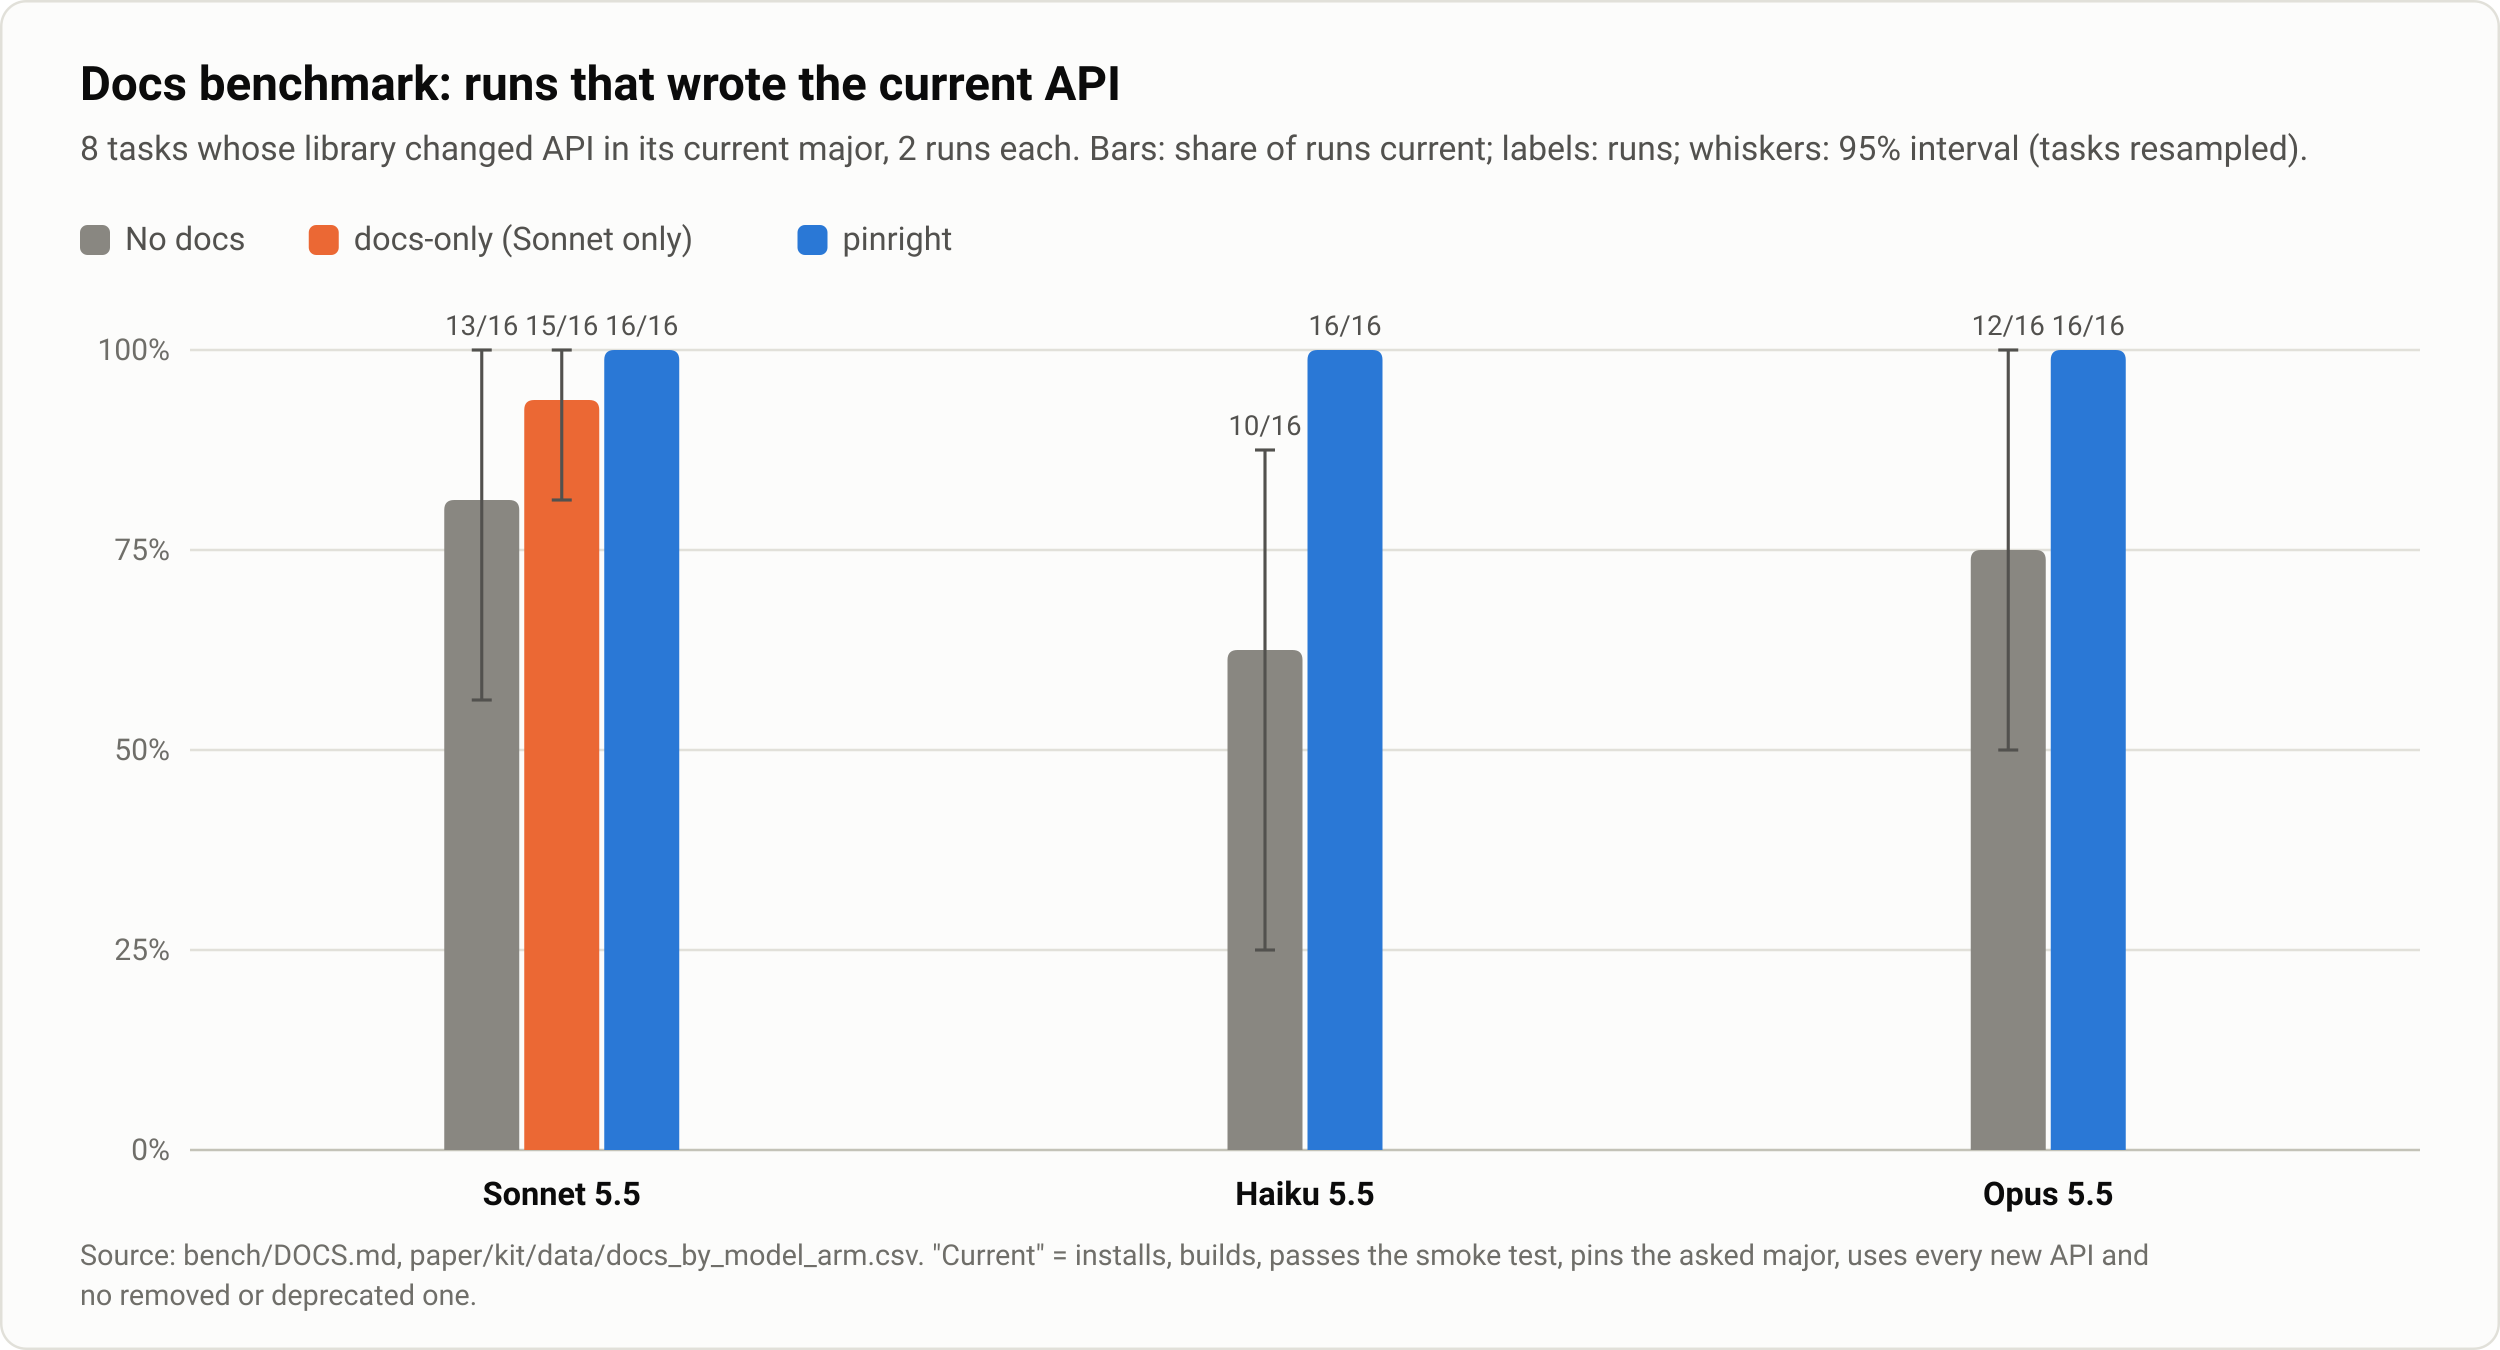
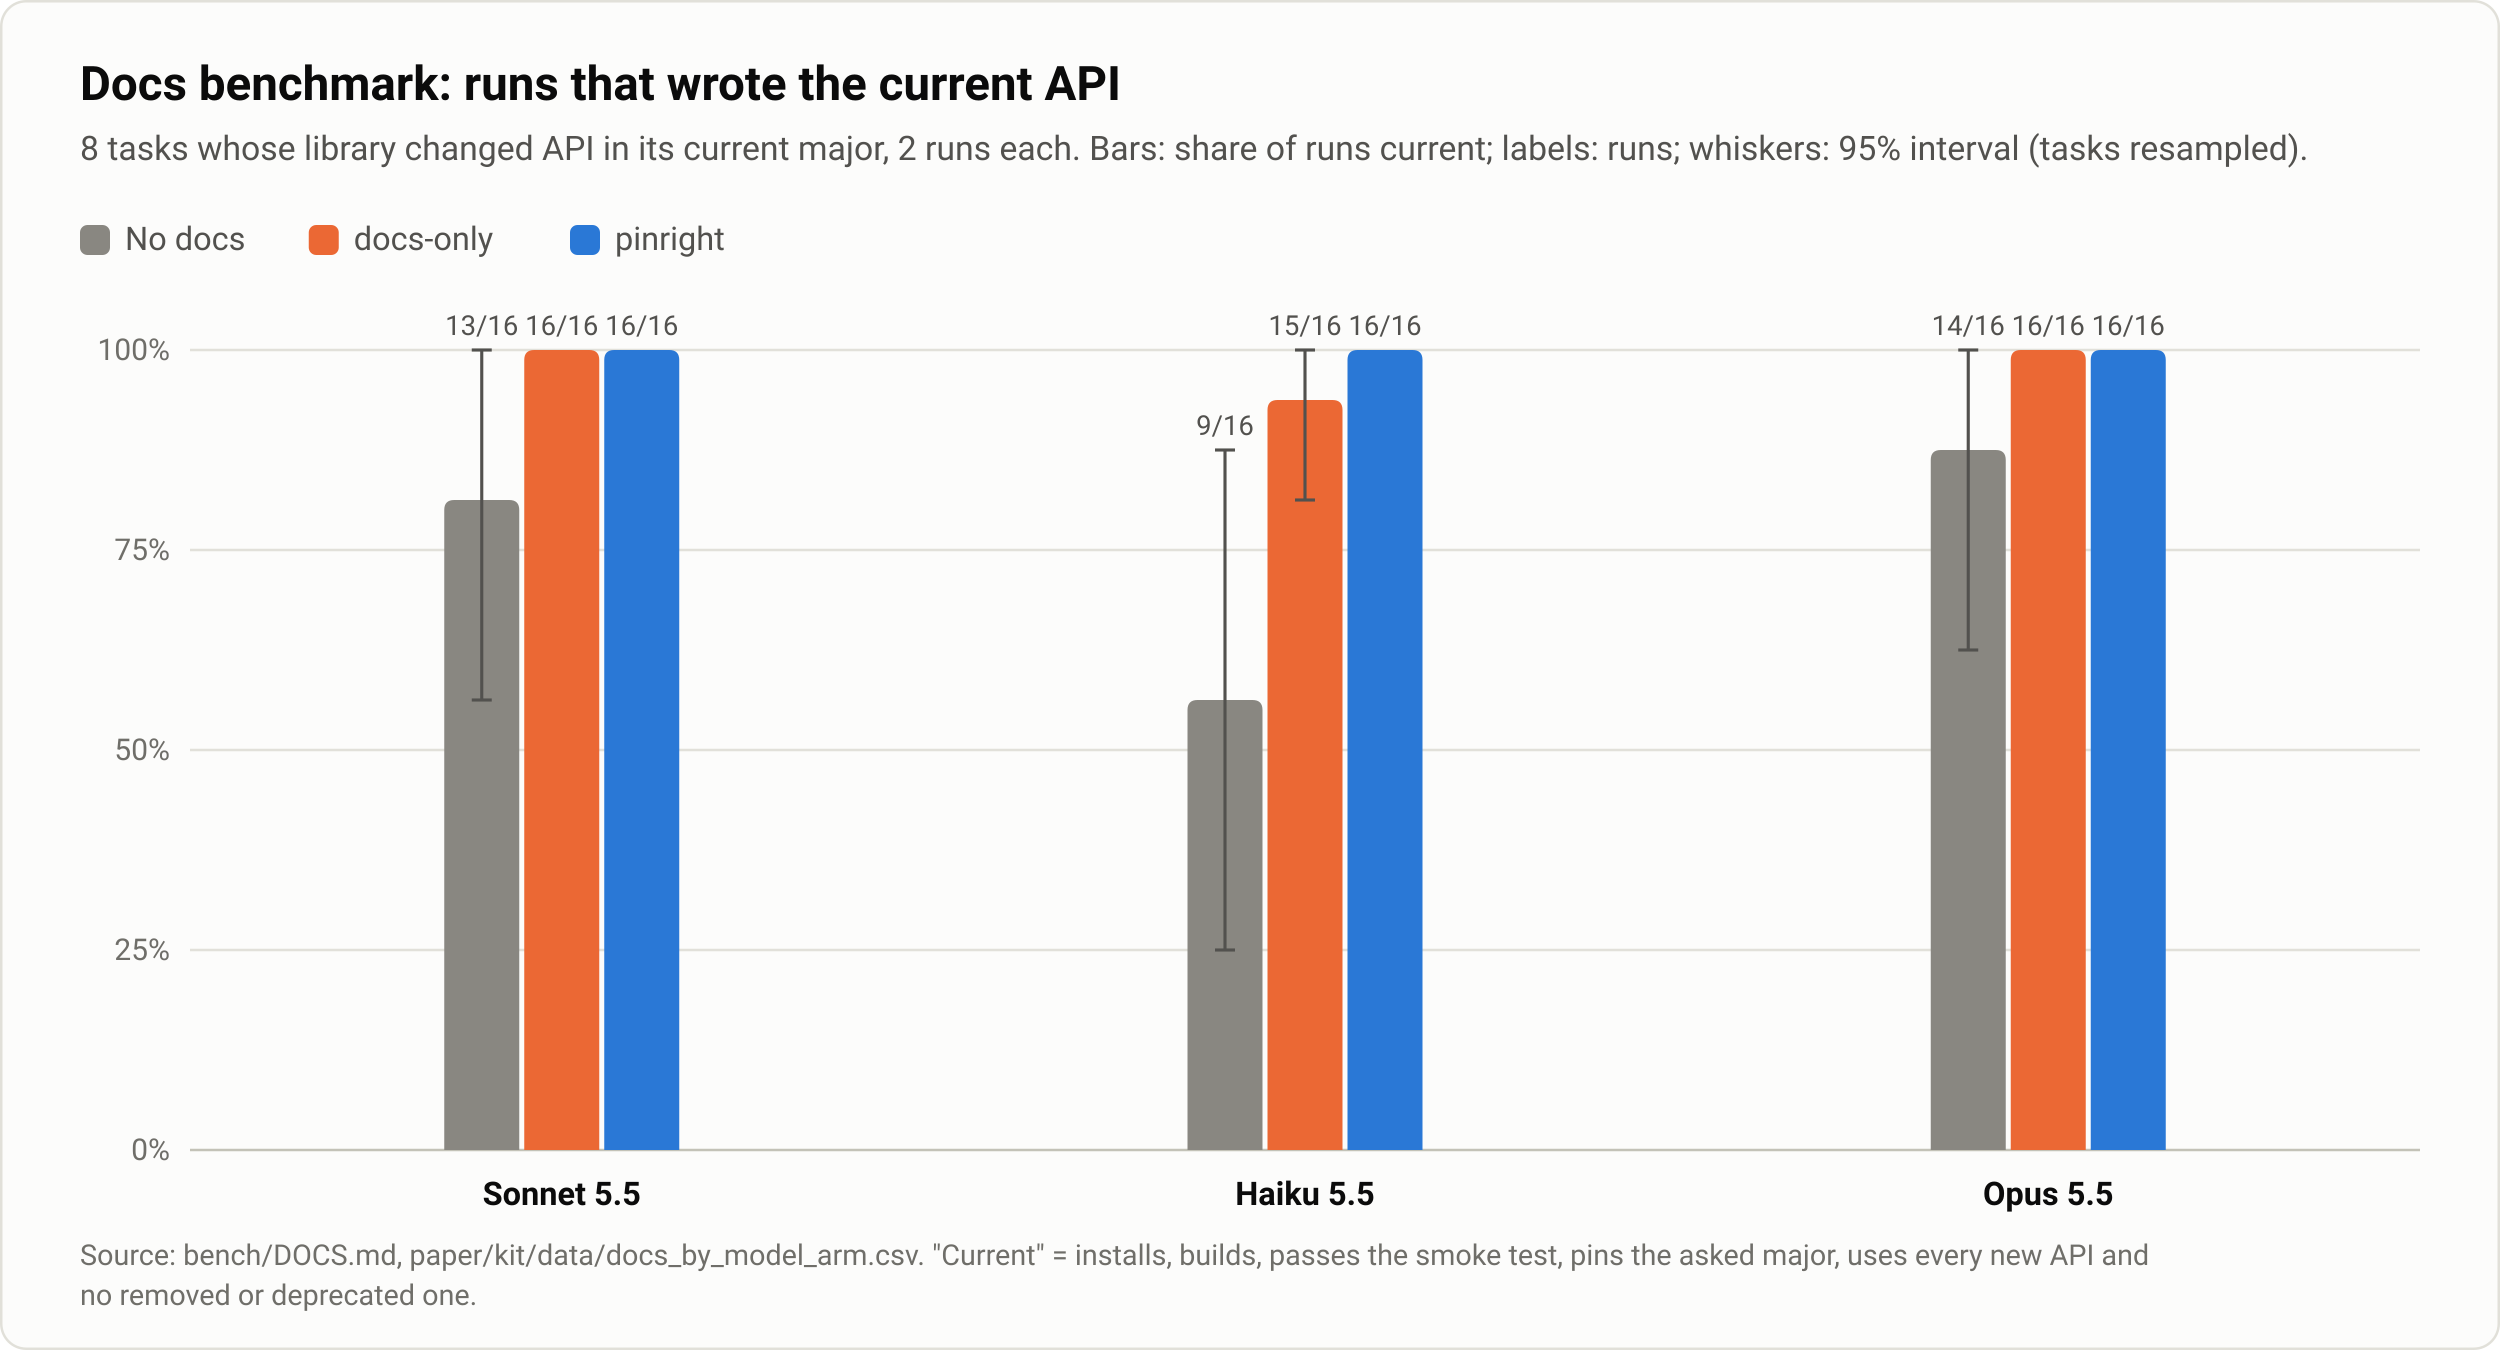
<svg xmlns="http://www.w3.org/2000/svg" width="1000" height="540" viewBox="0 0 1000 540" role="img" aria-labelledby="t d">
  <rect x="0.5" y="0.5" width="999" height="539" rx="10" fill="#fcfcfb" stroke="#e1e0d9" />
  <text x="32" y="40" font-family="system-ui, -apple-system, 'Segoe UI', Roboto, 'Helvetica Neue', Arial, sans-serif" font-size="19" fill="#0b0b0b" font-weight="650">Docs benchmark: runs that wrote the current API</text>
  <text x="32" y="64" font-family="system-ui, -apple-system, 'Segoe UI', Roboto, 'Helvetica Neue', Arial, sans-serif" font-size="13.5" fill="#52514e">8 tasks whose library changed API in its current major, 2 runs each. Bars: share of runs current; labels: runs; whiskers: 95% interval (tasks resampled).</text>
  <rect x="32" y="90" width="12" height="12" rx="3" fill="#898781" />
  <text x="50" y="100" font-family="system-ui, -apple-system, 'Segoe UI', Roboto, 'Helvetica Neue', Arial, sans-serif" font-size="13" fill="#52514e">No docs</text>
  <rect x="123.5" y="90" width="12" height="12" rx="3" fill="#eb6834" />
-   <text x="141.5" y="100" font-family="system-ui, -apple-system, 'Segoe UI', Roboto, 'Helvetica Neue', Arial, sans-serif" font-size="13" fill="#52514e">docs-only (Sonnet only)</text>
-   <rect x="319" y="90" width="12" height="12" rx="3" fill="#2a78d6" />
-   <text x="337" y="100" font-family="system-ui, -apple-system, 'Segoe UI', Roboto, 'Helvetica Neue', Arial, sans-serif" font-size="13" fill="#52514e">pinright</text>
+   <text x="141.5" y="100" font-family="system-ui, -apple-system, 'Segoe UI', Roboto, 'Helvetica Neue', Arial, sans-serif" font-size="13" fill="#52514e">docs-only</text>
+   <rect x="228" y="90" width="12" height="12" rx="3" fill="#2a78d6" />
+   <text x="246" y="100" font-family="system-ui, -apple-system, 'Segoe UI', Roboto, 'Helvetica Neue', Arial, sans-serif" font-size="13" fill="#52514e">pinright</text>
  <line x1="76" x2="968" y1="460" y2="460" stroke="#c3c2b7" stroke-width="1" />
  <text x="68" y="464" font-family="system-ui, -apple-system, 'Segoe UI', Roboto, 'Helvetica Neue', Arial, sans-serif" font-size="12" fill="#6f6e69" text-anchor="end">0%</text>
  <line x1="76" x2="968" y1="380" y2="380" stroke="#e1e0d9" stroke-width="1" />
  <text x="68" y="384" font-family="system-ui, -apple-system, 'Segoe UI', Roboto, 'Helvetica Neue', Arial, sans-serif" font-size="12" fill="#6f6e69" text-anchor="end">25%</text>
  <line x1="76" x2="968" y1="300" y2="300" stroke="#e1e0d9" stroke-width="1" />
  <text x="68" y="304" font-family="system-ui, -apple-system, 'Segoe UI', Roboto, 'Helvetica Neue', Arial, sans-serif" font-size="12" fill="#6f6e69" text-anchor="end">50%</text>
  <line x1="76" x2="968" y1="220" y2="220" stroke="#e1e0d9" stroke-width="1" />
  <text x="68" y="224" font-family="system-ui, -apple-system, 'Segoe UI', Roboto, 'Helvetica Neue', Arial, sans-serif" font-size="12" fill="#6f6e69" text-anchor="end">75%</text>
  <line x1="76" x2="968" y1="140" y2="140" stroke="#e1e0d9" stroke-width="1" />
  <text x="68" y="144" font-family="system-ui, -apple-system, 'Segoe UI', Roboto, 'Helvetica Neue', Arial, sans-serif" font-size="12" fill="#6f6e69" text-anchor="end">100%</text>
  <g>
    <path d="M177.7,460 V204 Q177.7,200 181.7,200 H203.7 Q207.7,200 207.7,204 V460 Z" fill="#898781" />
  </g>
  <g stroke="#52514e" stroke-width="1.25" fill="none">
    <line x1="192.7" x2="192.7" y1="140" y2="280" />
    <line x1="188.7" x2="196.7" y1="140" y2="140" />
    <line x1="188.7" x2="196.7" y1="280" y2="280" />
  </g>
  <text x="192.7" y="134" font-family="system-ui, -apple-system, 'Segoe UI', Roboto, 'Helvetica Neue', Arial, sans-serif" font-size="11" fill="#52514e" text-anchor="middle">13/16</text>
  <g>
-     <path d="M209.7,460 V164 Q209.7,160 213.7,160 H235.7 Q239.7,160 239.7,164 V460 Z" fill="#eb6834" />
+     <path d="M209.7,460 V144 Q209.7,140 213.7,140 H235.7 Q239.7,140 239.7,144 V460 Z" fill="#eb6834" />
  </g>
-   <g stroke="#52514e" stroke-width="1.25" fill="none">
-     <line x1="224.7" x2="224.7" y1="140" y2="200" />
-     <line x1="220.7" x2="228.7" y1="140" y2="140" />
-     <line x1="220.7" x2="228.7" y1="200" y2="200" />
-   </g>
-   <text x="224.7" y="134" font-family="system-ui, -apple-system, 'Segoe UI', Roboto, 'Helvetica Neue', Arial, sans-serif" font-size="11" fill="#52514e" text-anchor="middle">15/16</text>
+   <text x="224.7" y="134" font-family="system-ui, -apple-system, 'Segoe UI', Roboto, 'Helvetica Neue', Arial, sans-serif" font-size="11" fill="#52514e" text-anchor="middle">16/16</text>
  <g>
    <path d="M241.7,460 V144 Q241.7,140 245.7,140 H267.7 Q271.7,140 271.7,144 V460 Z" fill="#2a78d6" />
  </g>
  <text x="256.7" y="134" font-family="system-ui, -apple-system, 'Segoe UI', Roboto, 'Helvetica Neue', Arial, sans-serif" font-size="11" fill="#52514e" text-anchor="middle">16/16</text>
  <text x="224.7" y="482" font-family="system-ui, -apple-system, 'Segoe UI', Roboto, 'Helvetica Neue', Arial, sans-serif" font-size="13" fill="#0b0b0b" text-anchor="middle" font-weight="600">Sonnet 5.5</text>
  <g>
-     <path d="M491,460 V264 Q491,260 495,260 H517 Q521,260 521,264 V460 Z" fill="#898781" />
+     <path d="M475,460 V284 Q475,280 479,280 H501 Q505,280 505,284 V460 Z" fill="#898781" />
  </g>
  <g stroke="#52514e" stroke-width="1.25" fill="none">
-     <line x1="506" x2="506" y1="180" y2="380" />
-     <line x1="502" x2="510" y1="180" y2="180" />
-     <line x1="502" x2="510" y1="380" y2="380" />
+     <line x1="490" x2="490" y1="180" y2="380" />
+     <line x1="486" x2="494" y1="180" y2="180" />
+     <line x1="486" x2="494" y1="380" y2="380" />
  </g>
-   <text x="506" y="174" font-family="system-ui, -apple-system, 'Segoe UI', Roboto, 'Helvetica Neue', Arial, sans-serif" font-size="11" fill="#52514e" text-anchor="middle">10/16</text>
+   <text x="490" y="174" font-family="system-ui, -apple-system, 'Segoe UI', Roboto, 'Helvetica Neue', Arial, sans-serif" font-size="11" fill="#52514e" text-anchor="middle">9/16</text>
  <g>
-     <path d="M523,460 V144 Q523,140 527,140 H549 Q553,140 553,144 V460 Z" fill="#2a78d6" />
+     <path d="M507,460 V164 Q507,160 511,160 H533 Q537,160 537,164 V460 Z" fill="#eb6834" />
  </g>
-   <text x="538" y="134" font-family="system-ui, -apple-system, 'Segoe UI', Roboto, 'Helvetica Neue', Arial, sans-serif" font-size="11" fill="#52514e" text-anchor="middle">16/16</text>
+   <g stroke="#52514e" stroke-width="1.25" fill="none">
+     <line x1="522" x2="522" y1="140" y2="200" />
+     <line x1="518" x2="526" y1="140" y2="140" />
+     <line x1="518" x2="526" y1="200" y2="200" />
+   </g>
+   <text x="522" y="134" font-family="system-ui, -apple-system, 'Segoe UI', Roboto, 'Helvetica Neue', Arial, sans-serif" font-size="11" fill="#52514e" text-anchor="middle">15/16</text>
+   <g>
+     <path d="M539,460 V144 Q539,140 543,140 H565 Q569,140 569,144 V460 Z" fill="#2a78d6" />
+   </g>
+   <text x="554" y="134" font-family="system-ui, -apple-system, 'Segoe UI', Roboto, 'Helvetica Neue', Arial, sans-serif" font-size="11" fill="#52514e" text-anchor="middle">16/16</text>
  <text x="522" y="482" font-family="system-ui, -apple-system, 'Segoe UI', Roboto, 'Helvetica Neue', Arial, sans-serif" font-size="13" fill="#0b0b0b" text-anchor="middle" font-weight="600">Haiku 5.5</text>
  <g>
-     <path d="M788.3,460 V224 Q788.3,220 792.3,220 H814.3 Q818.3,220 818.3,224 V460 Z" fill="#898781" />
+     <path d="M772.3,460 V184 Q772.3,180 776.3,180 H798.3 Q802.3,180 802.3,184 V460 Z" fill="#898781" />
  </g>
  <g stroke="#52514e" stroke-width="1.25" fill="none">
-     <line x1="803.3" x2="803.3" y1="140" y2="300" />
-     <line x1="799.3" x2="807.3" y1="140" y2="140" />
-     <line x1="799.3" x2="807.3" y1="300" y2="300" />
+     <line x1="787.3" x2="787.3" y1="140" y2="260" />
+     <line x1="783.3" x2="791.3" y1="140" y2="140" />
+     <line x1="783.3" x2="791.3" y1="260" y2="260" />
  </g>
-   <text x="803.3" y="134" font-family="system-ui, -apple-system, 'Segoe UI', Roboto, 'Helvetica Neue', Arial, sans-serif" font-size="11" fill="#52514e" text-anchor="middle">12/16</text>
+   <text x="787.3" y="134" font-family="system-ui, -apple-system, 'Segoe UI', Roboto, 'Helvetica Neue', Arial, sans-serif" font-size="11" fill="#52514e" text-anchor="middle">14/16</text>
  <g>
-     <path d="M820.3,460 V144 Q820.3,140 824.3,140 H846.3 Q850.3,140 850.3,144 V460 Z" fill="#2a78d6" />
+     <path d="M804.3,460 V144 Q804.3,140 808.3,140 H830.3 Q834.3,140 834.3,144 V460 Z" fill="#eb6834" />
  </g>
-   <text x="835.3" y="134" font-family="system-ui, -apple-system, 'Segoe UI', Roboto, 'Helvetica Neue', Arial, sans-serif" font-size="11" fill="#52514e" text-anchor="middle">16/16</text>
+   <text x="819.3" y="134" font-family="system-ui, -apple-system, 'Segoe UI', Roboto, 'Helvetica Neue', Arial, sans-serif" font-size="11" fill="#52514e" text-anchor="middle">16/16</text>
+   <g>
+     <path d="M836.3,460 V144 Q836.3,140 840.3,140 H862.3 Q866.3,140 866.3,144 V460 Z" fill="#2a78d6" />
+   </g>
+   <text x="851.3" y="134" font-family="system-ui, -apple-system, 'Segoe UI', Roboto, 'Helvetica Neue', Arial, sans-serif" font-size="11" fill="#52514e" text-anchor="middle">16/16</text>
  <text x="819.3" y="482" font-family="system-ui, -apple-system, 'Segoe UI', Roboto, 'Helvetica Neue', Arial, sans-serif" font-size="13" fill="#0b0b0b" text-anchor="middle" font-weight="600">Opus 5.5</text>
  <text x="32" y="506" font-family="system-ui, -apple-system, 'Segoe UI', Roboto, 'Helvetica Neue', Arial, sans-serif" font-size="11.5" fill="#6f6e69">Source: bench/DOCS.md, paper/kit/data/docs_by_model_arm.csv. "Current" = installs, builds, passes the smoke test, pins the asked major, uses every new API and</text>
  <text x="32" y="522" font-family="system-ui, -apple-system, 'Segoe UI', Roboto, 'Helvetica Neue', Arial, sans-serif" font-size="11.5" fill="#6f6e69">no removed or deprecated one.</text>
</svg>
